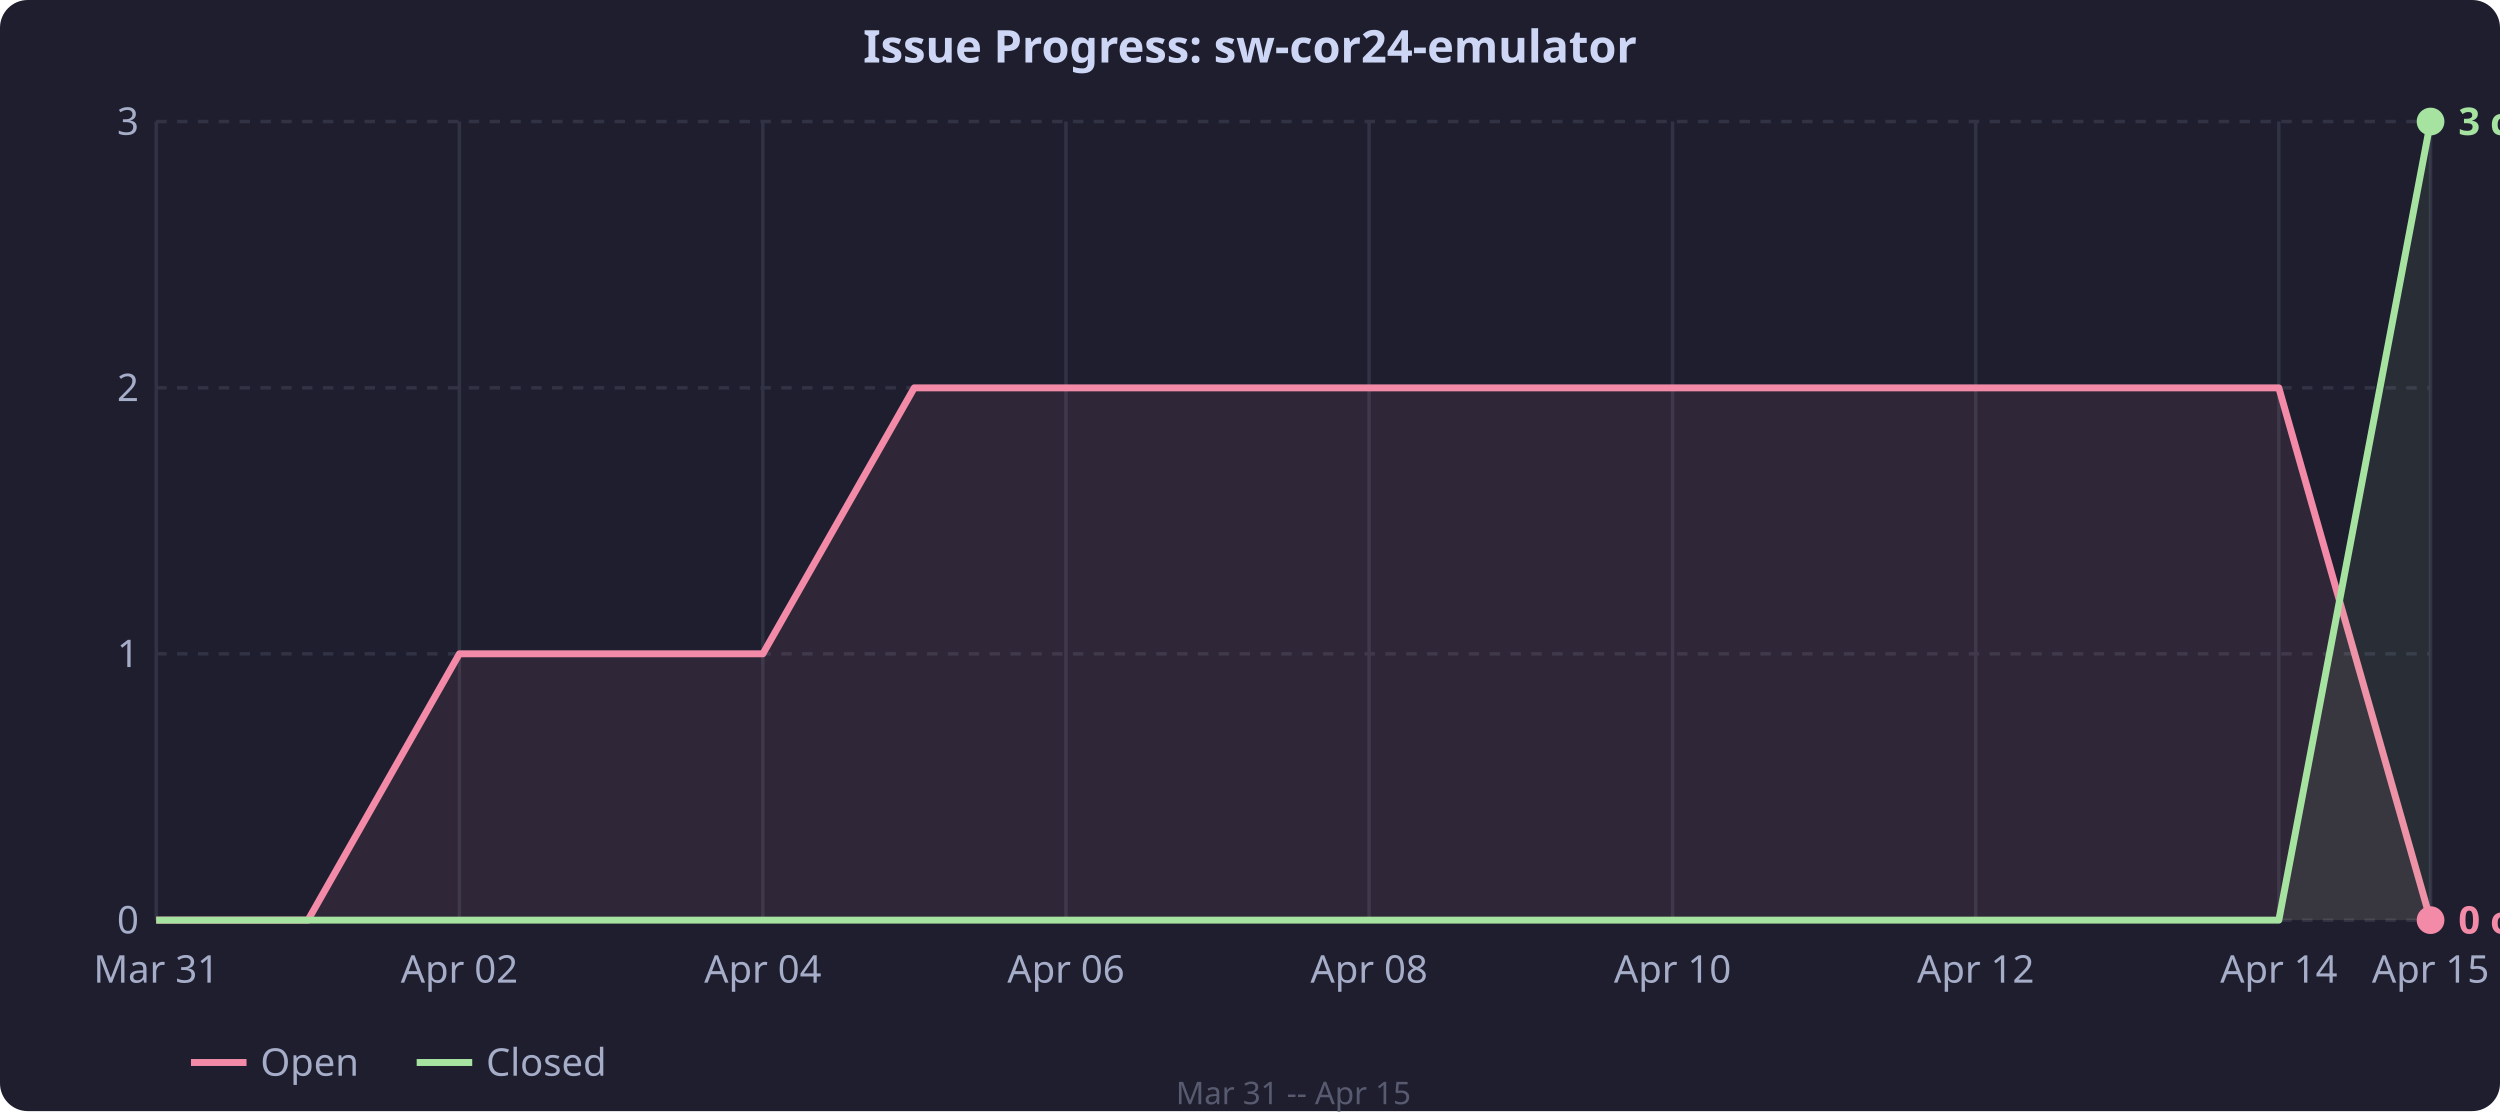
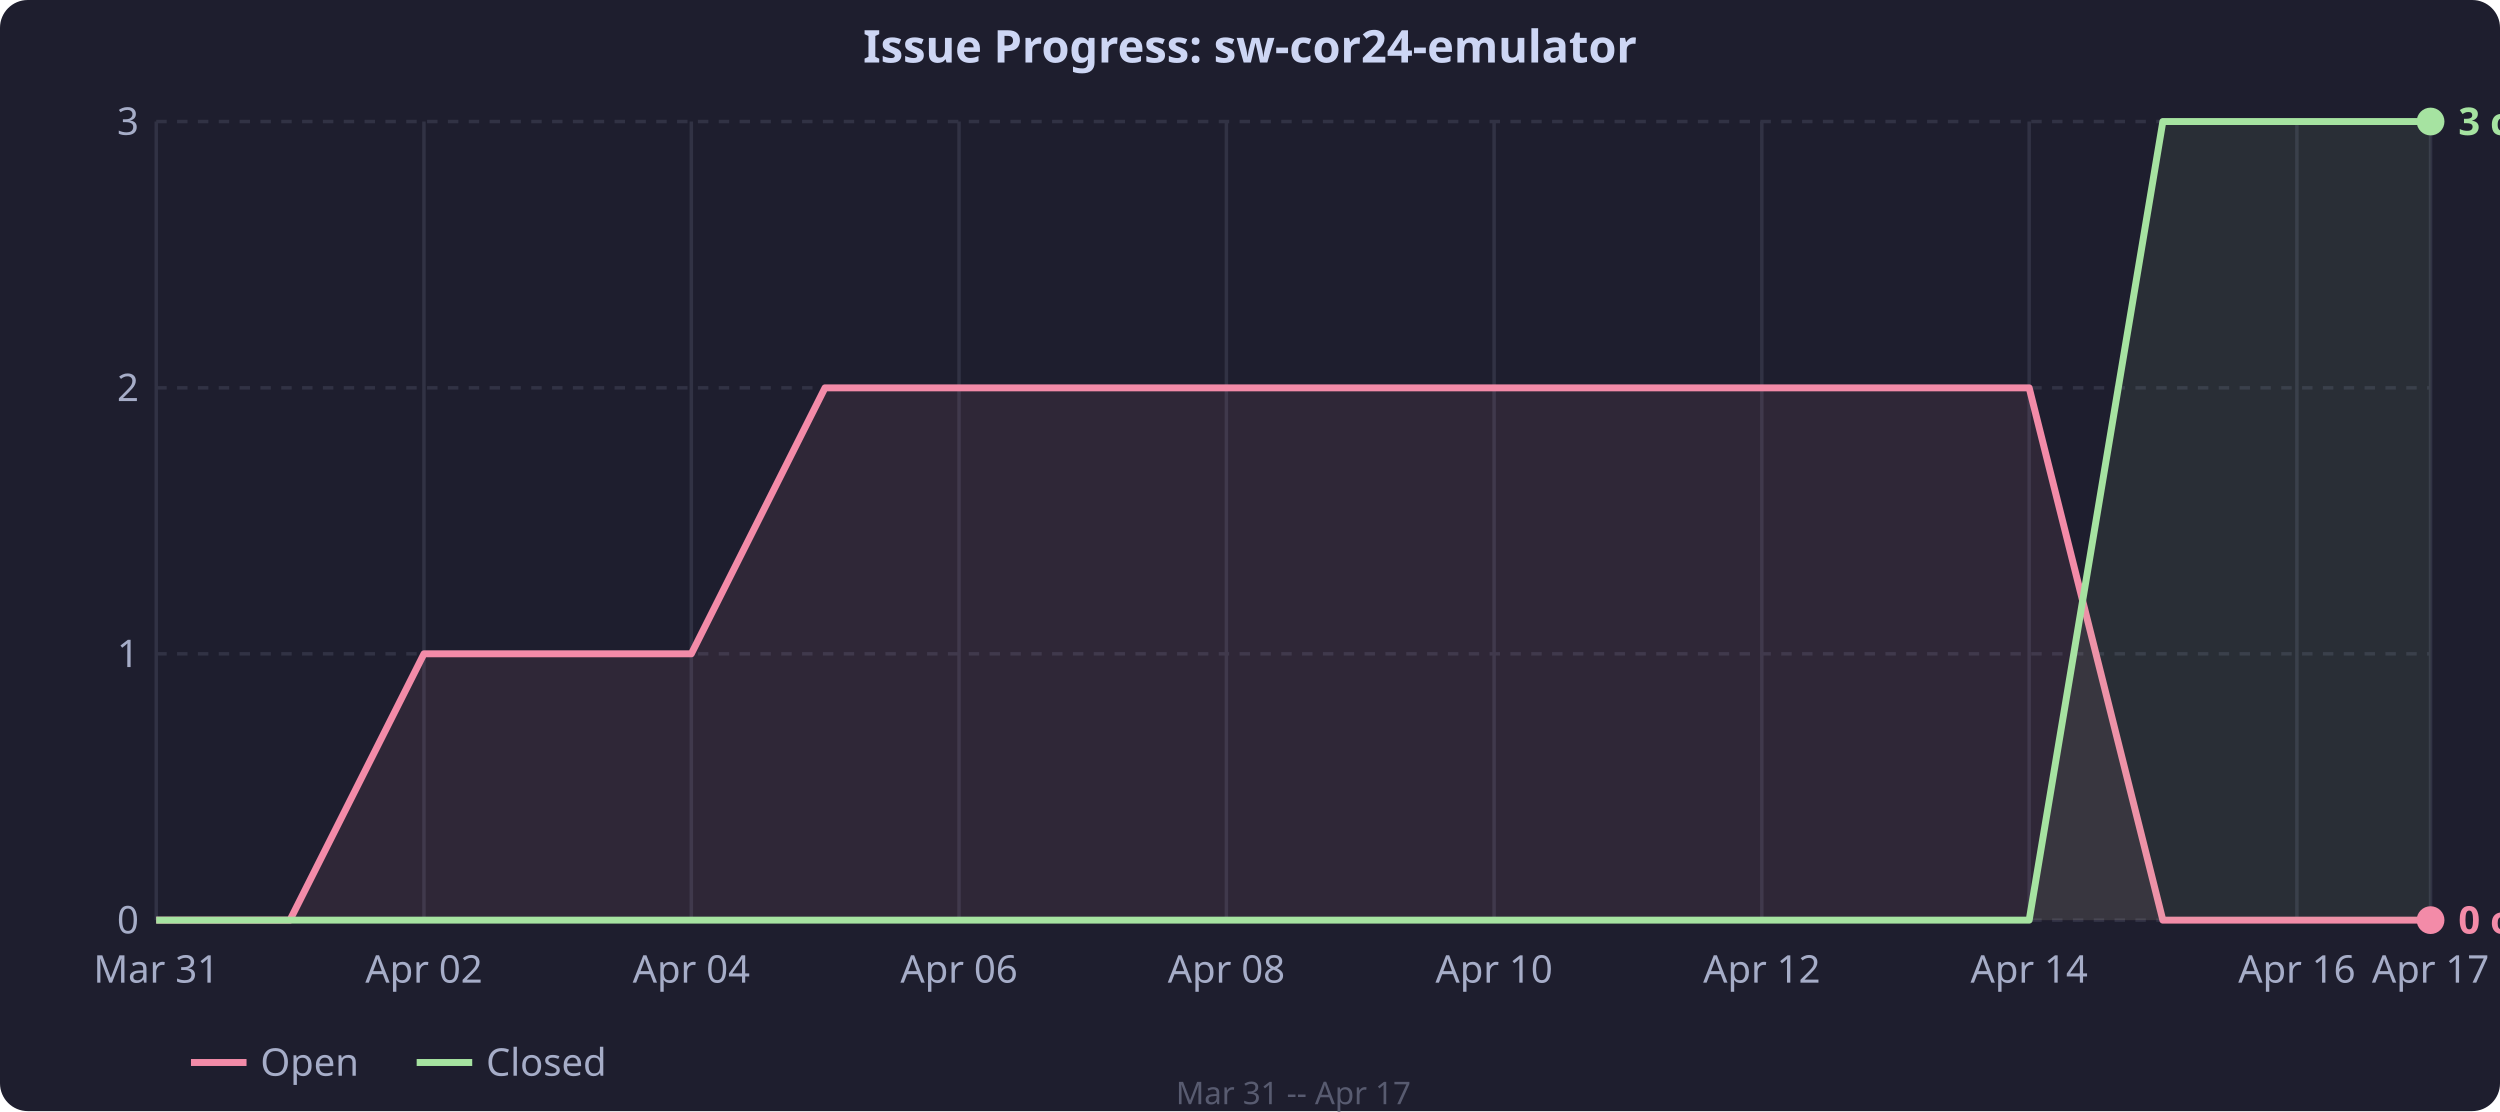
<svg xmlns="http://www.w3.org/2000/svg" viewBox="0 0 720 320" style="font-family: system-ui, sans-serif; font-size: 11px; color: #cdd6f4;">
  <rect width="720" height="320" fill="#1e1e2e" rx="8" />
  <line x1="45" y1="265.0" x2="700" y2="265.0" stroke="#313244" stroke-dasharray="3,3" />
  <text x="40" y="265.0" fill="#a6adc8" text-anchor="end" dominant-baseline="middle">0</text>
  <line x1="45" y1="188.3" x2="700" y2="188.3" stroke="#313244" stroke-dasharray="3,3" />
  <text x="40" y="188.3" fill="#a6adc8" text-anchor="end" dominant-baseline="middle">1</text>
  <line x1="45" y1="111.7" x2="700" y2="111.7" stroke="#313244" stroke-dasharray="3,3" />
  <text x="40" y="111.7" fill="#a6adc8" text-anchor="end" dominant-baseline="middle">2</text>
  <line x1="45" y1="35.0" x2="700" y2="35.0" stroke="#313244" stroke-dasharray="3,3" />
  <text x="40" y="35.0" fill="#a6adc8" text-anchor="end" dominant-baseline="middle">3</text>
  <text x="45.0" y="283" fill="#a6adc8" text-anchor="middle">Mar 31</text>
  <line x1="45.0" y1="35" x2="45.0" y2="265" stroke="#313244" />
-   <text x="132.3" y="283" fill="#a6adc8" text-anchor="middle">Apr 02</text>
-   <line x1="132.3" y1="35" x2="132.3" y2="265" stroke="#313244" />
-   <text x="219.7" y="283" fill="#a6adc8" text-anchor="middle">Apr 04</text>
-   <line x1="219.7" y1="35" x2="219.7" y2="265" stroke="#313244" />
-   <text x="307.0" y="283" fill="#a6adc8" text-anchor="middle">Apr 06</text>
-   <line x1="307.0" y1="35" x2="307.0" y2="265" stroke="#313244" />
-   <text x="394.3" y="283" fill="#a6adc8" text-anchor="middle">Apr 08</text>
-   <line x1="394.3" y1="35" x2="394.3" y2="265" stroke="#313244" />
-   <text x="481.7" y="283" fill="#a6adc8" text-anchor="middle">Apr 10</text>
-   <line x1="481.7" y1="35" x2="481.7" y2="265" stroke="#313244" />
-   <text x="569.0" y="283" fill="#a6adc8" text-anchor="middle">Apr 12</text>
-   <line x1="569.0" y1="35" x2="569.0" y2="265" stroke="#313244" />
-   <text x="656.3" y="283" fill="#a6adc8" text-anchor="middle">Apr 14</text>
-   <line x1="656.3" y1="35" x2="656.3" y2="265" stroke="#313244" />
-   <text x="700.0" y="283" fill="#a6adc8" text-anchor="middle">Apr 15</text>
+   <text x="122.1" y="283" fill="#a6adc8" text-anchor="middle">Apr 02</text>
+   <line x1="122.1" y1="35" x2="122.1" y2="265" stroke="#313244" />
+   <text x="199.1" y="283" fill="#a6adc8" text-anchor="middle">Apr 04</text>
+   <line x1="199.1" y1="35" x2="199.1" y2="265" stroke="#313244" />
+   <text x="276.2" y="283" fill="#a6adc8" text-anchor="middle">Apr 06</text>
+   <line x1="276.2" y1="35" x2="276.2" y2="265" stroke="#313244" />
+   <text x="353.2" y="283" fill="#a6adc8" text-anchor="middle">Apr 08</text>
+   <line x1="353.2" y1="35" x2="353.2" y2="265" stroke="#313244" />
+   <text x="430.3" y="283" fill="#a6adc8" text-anchor="middle">Apr 10</text>
+   <line x1="430.3" y1="35" x2="430.3" y2="265" stroke="#313244" />
+   <text x="507.4" y="283" fill="#a6adc8" text-anchor="middle">Apr 12</text>
+   <line x1="507.4" y1="35" x2="507.4" y2="265" stroke="#313244" />
+   <text x="584.4" y="283" fill="#a6adc8" text-anchor="middle">Apr 14</text>
+   <line x1="584.4" y1="35" x2="584.4" y2="265" stroke="#313244" />
+   <text x="661.5" y="283" fill="#a6adc8" text-anchor="middle">Apr 16</text>
+   <line x1="661.5" y1="35" x2="661.5" y2="265" stroke="#313244" />
+   <text x="700.0" y="283" fill="#a6adc8" text-anchor="middle">Apr 17</text>
  <line x1="700.0" y1="35" x2="700.0" y2="265" stroke="#313244" />
-   <polygon fill="rgba(243,139,168,0.08)" points="45.0,265.0 88.7,265.0 132.3,188.3 176.0,188.3 219.7,188.3 263.3,111.7 307.0,111.7 350.7,111.7 394.3,111.7 438.0,111.7 481.7,111.7 525.3,111.7 569.0,111.7 612.7,111.7 656.3,111.7 700.0,265.0 700.0,265.0 45.0,265.0" />
-   <polyline fill="none" stroke="#f38ba8" stroke-width="2" stroke-linejoin="round" points="45.0,265.0 88.7,265.0 132.3,188.3 176.0,188.3 219.7,188.3 263.3,111.7 307.0,111.7 350.7,111.7 394.3,111.7 438.0,111.7 481.7,111.7 525.3,111.7 569.0,111.7 612.7,111.7 656.3,111.7 700.0,265.0" />
-   <polygon fill="rgba(166,227,161,0.08)" points="45.0,265.0 88.7,265.0 132.3,265.0 176.0,265.0 219.7,265.0 263.3,265.0 307.0,265.0 350.7,265.0 394.3,265.0 438.0,265.0 481.7,265.0 525.3,265.0 569.0,265.0 612.7,265.0 656.3,265.0 700.0,35.0 700.0,265.0 45.0,265.0" />
-   <polyline fill="none" stroke="#a6e3a1" stroke-width="2" stroke-linejoin="round" points="45.0,265.0 88.7,265.0 132.3,265.0 176.0,265.0 219.7,265.0 263.3,265.0 307.0,265.0 350.7,265.0 394.3,265.0 438.0,265.0 481.7,265.0 525.3,265.0 569.0,265.0 612.7,265.0 656.3,265.0 700.0,35.0" />
+   <polygon fill="rgba(243,139,168,0.08)" points="45.0,265.0 83.5,265.0 122.1,188.3 160.6,188.3 199.1,188.3 237.6,111.7 276.2,111.7 314.7,111.7 353.2,111.7 391.8,111.7 430.3,111.7 468.8,111.7 507.4,111.7 545.9,111.7 584.4,111.7 622.9,265.0 661.5,265.0 700.0,265.0 700.0,265.0 45.0,265.0" />
+   <polyline fill="none" stroke="#f38ba8" stroke-width="2" stroke-linejoin="round" points="45.0,265.0 83.5,265.0 122.1,188.3 160.6,188.3 199.1,188.3 237.6,111.7 276.2,111.7 314.7,111.7 353.2,111.7 391.8,111.7 430.3,111.7 468.8,111.7 507.4,111.7 545.9,111.7 584.4,111.7 622.9,265.0 661.5,265.0 700.0,265.0" />
+   <polygon fill="rgba(166,227,161,0.08)" points="45.0,265.0 83.5,265.0 122.1,265.0 160.6,265.0 199.1,265.0 237.6,265.0 276.2,265.0 314.7,265.0 353.2,265.0 391.8,265.0 430.3,265.0 468.8,265.0 507.4,265.0 545.9,265.0 584.4,265.0 622.9,35.0 661.5,35.0 700.0,35.0 700.0,265.0 45.0,265.0" />
+   <polyline fill="none" stroke="#a6e3a1" stroke-width="2" stroke-linejoin="round" points="45.0,265.0 83.5,265.0 122.1,265.0 160.6,265.0 199.1,265.0 237.6,265.0 276.2,265.0 314.7,265.0 353.2,265.0 391.8,265.0 430.3,265.0 468.8,265.0 507.4,265.0 545.9,265.0 584.4,265.0 622.9,35.0 661.5,35.0 700.0,35.0" />
  <circle cx="700.0" cy="265.0" r="4" fill="#f38ba8" />
  <circle cx="700.0" cy="35.0" r="4" fill="#a6e3a1" />
  <text x="708.0" y="265.0" fill="#f38ba8" text-anchor="start" dominant-baseline="middle" font-size="11px" font-weight="600">0 open</text>
  <text x="708.0" y="35.0" fill="#a6e3a1" text-anchor="start" dominant-baseline="middle" font-size="11px" font-weight="600">3 closed</text>
  <text x="360" y="18" fill="#cdd6f4" text-anchor="middle" font-size="13px" font-weight="600">Issue Progress: sw-cor24-emulator</text>
  <line x1="55" y1="306" x2="71" y2="306" stroke="#f38ba8" stroke-width="2" />
  <text x="75" y="306" fill="#a6adc8" dominant-baseline="middle">Open</text>
  <line x1="120" y1="306" x2="136" y2="306" stroke="#a6e3a1" stroke-width="2" />
  <text x="140" y="306" fill="#a6adc8" dominant-baseline="middle">Closed</text>
-   <text x="372.5" y="318" fill="#585b70" text-anchor="middle" font-size="9px">Mar 31 -- Apr 15</text>
+   <text x="372.5" y="318" fill="#585b70" text-anchor="middle" font-size="9px">Mar 31 -- Apr 17</text>
</svg>
